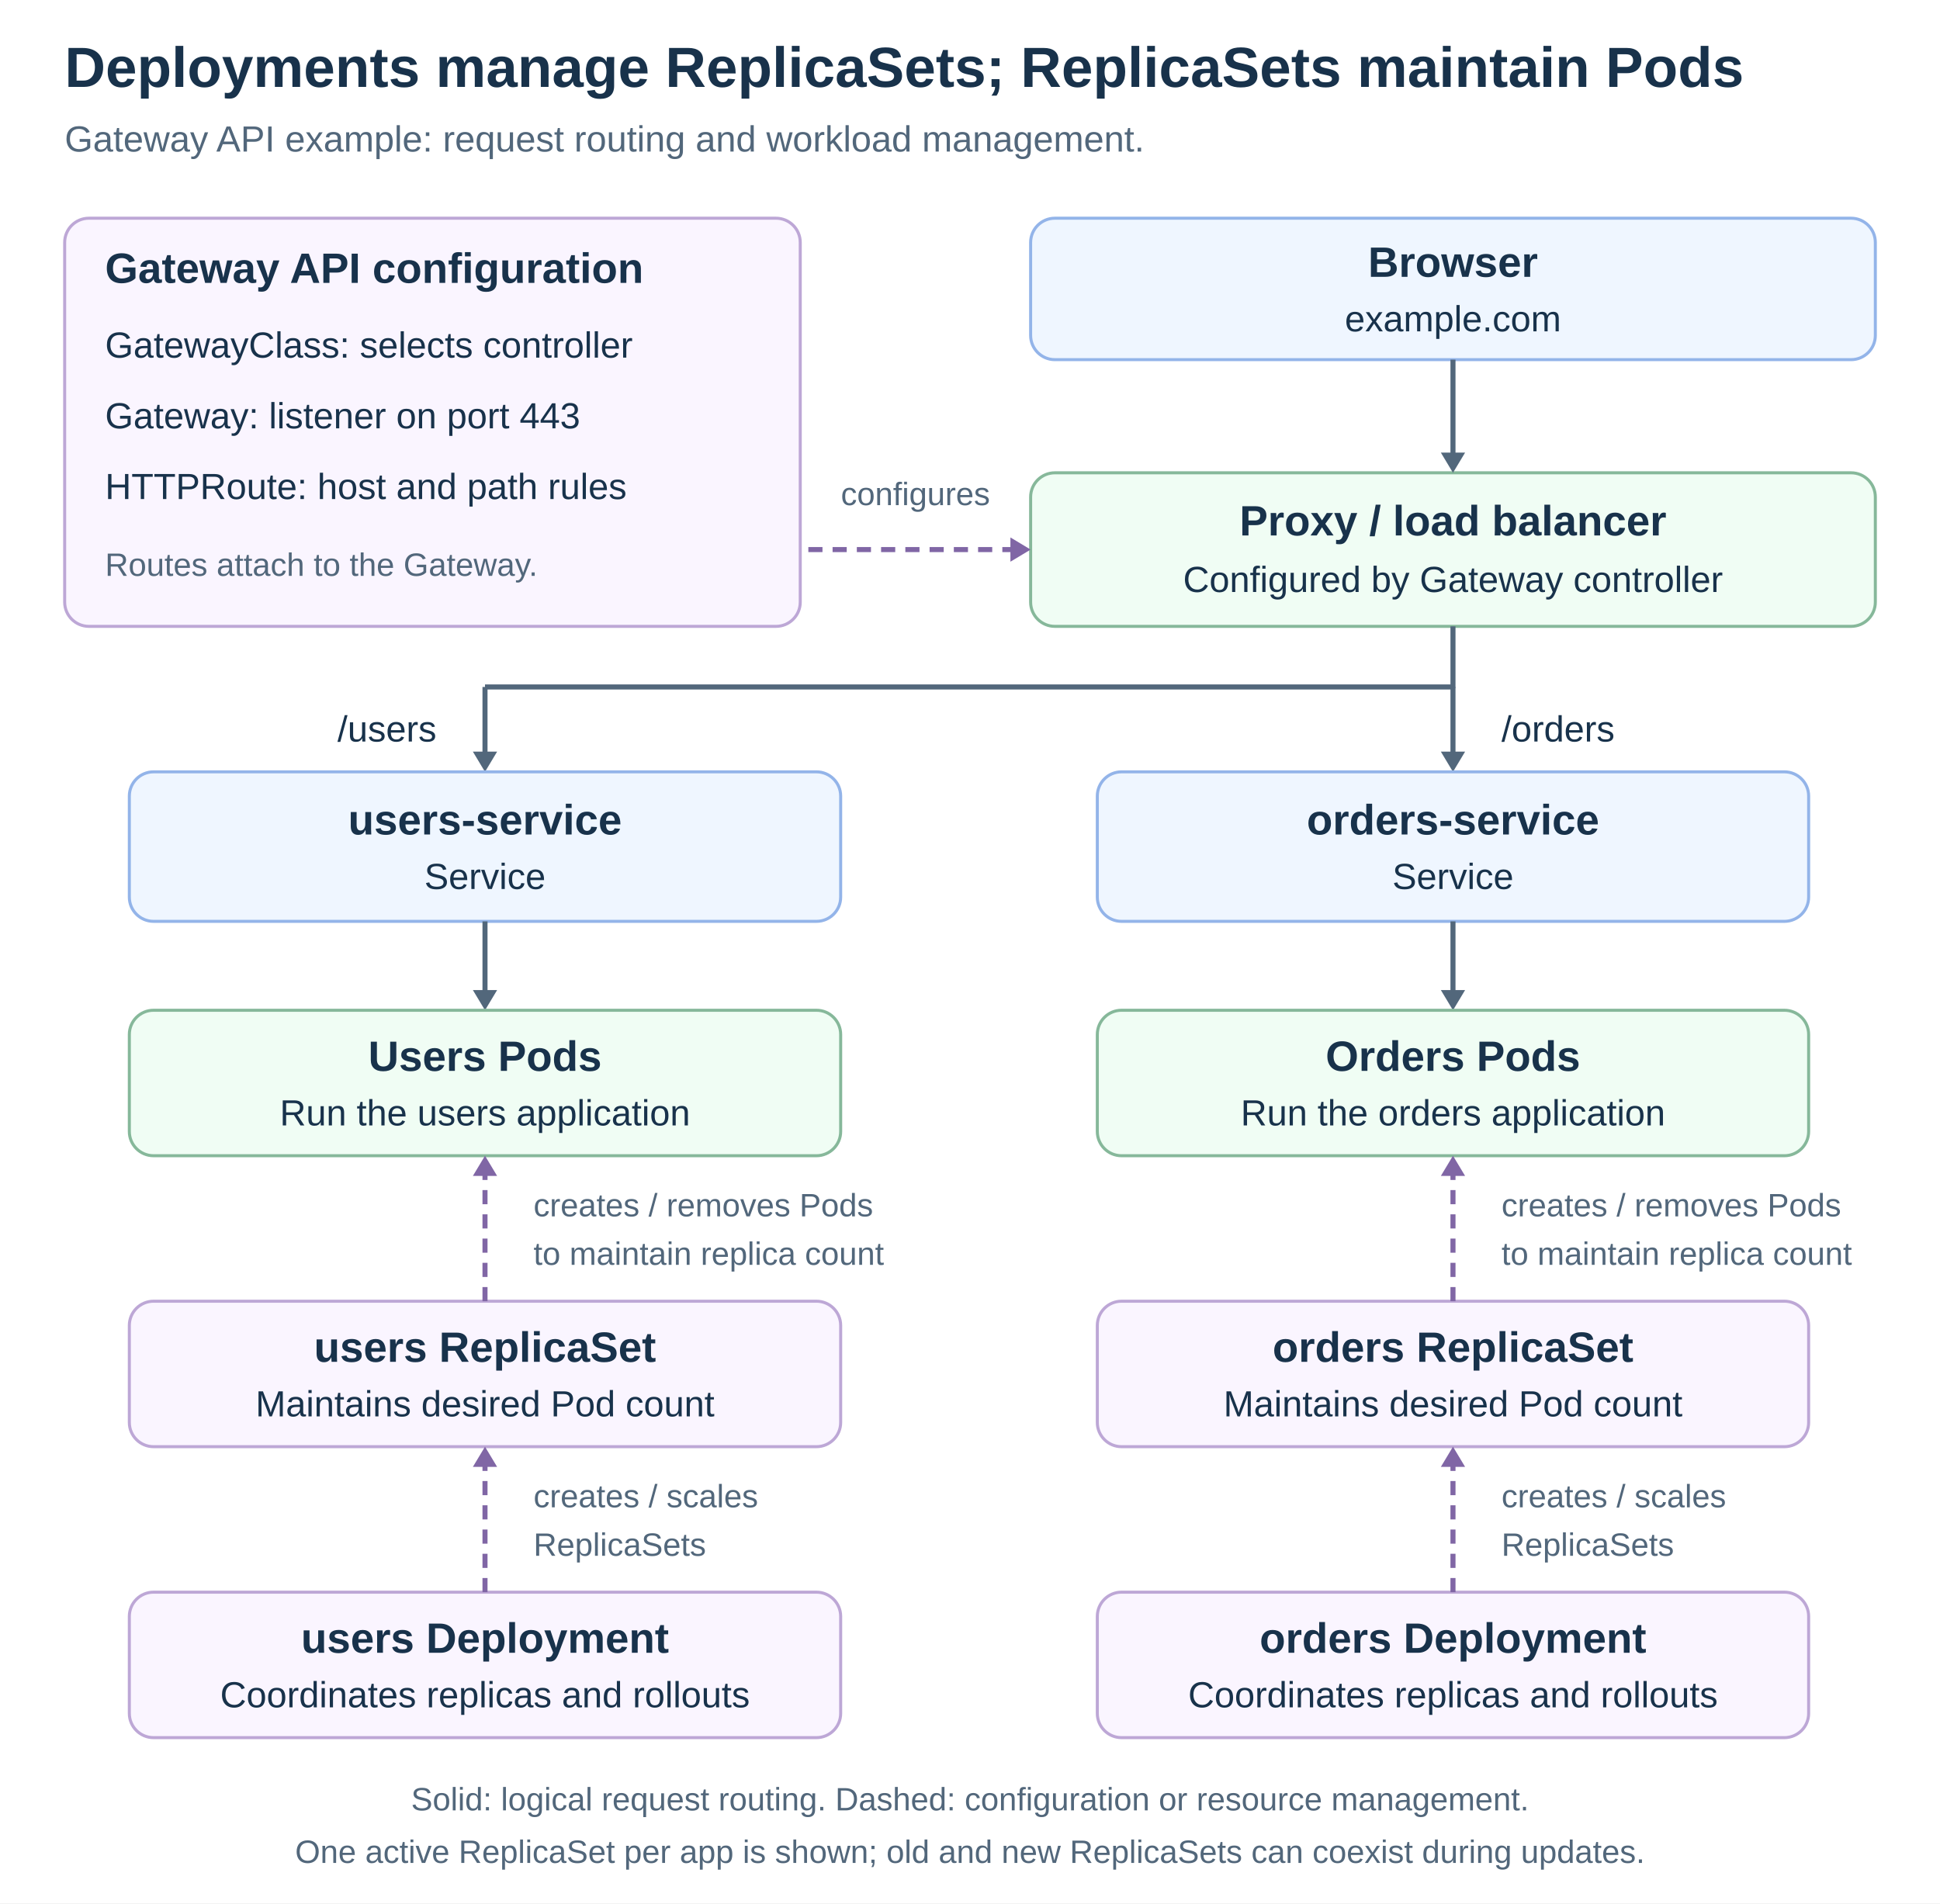
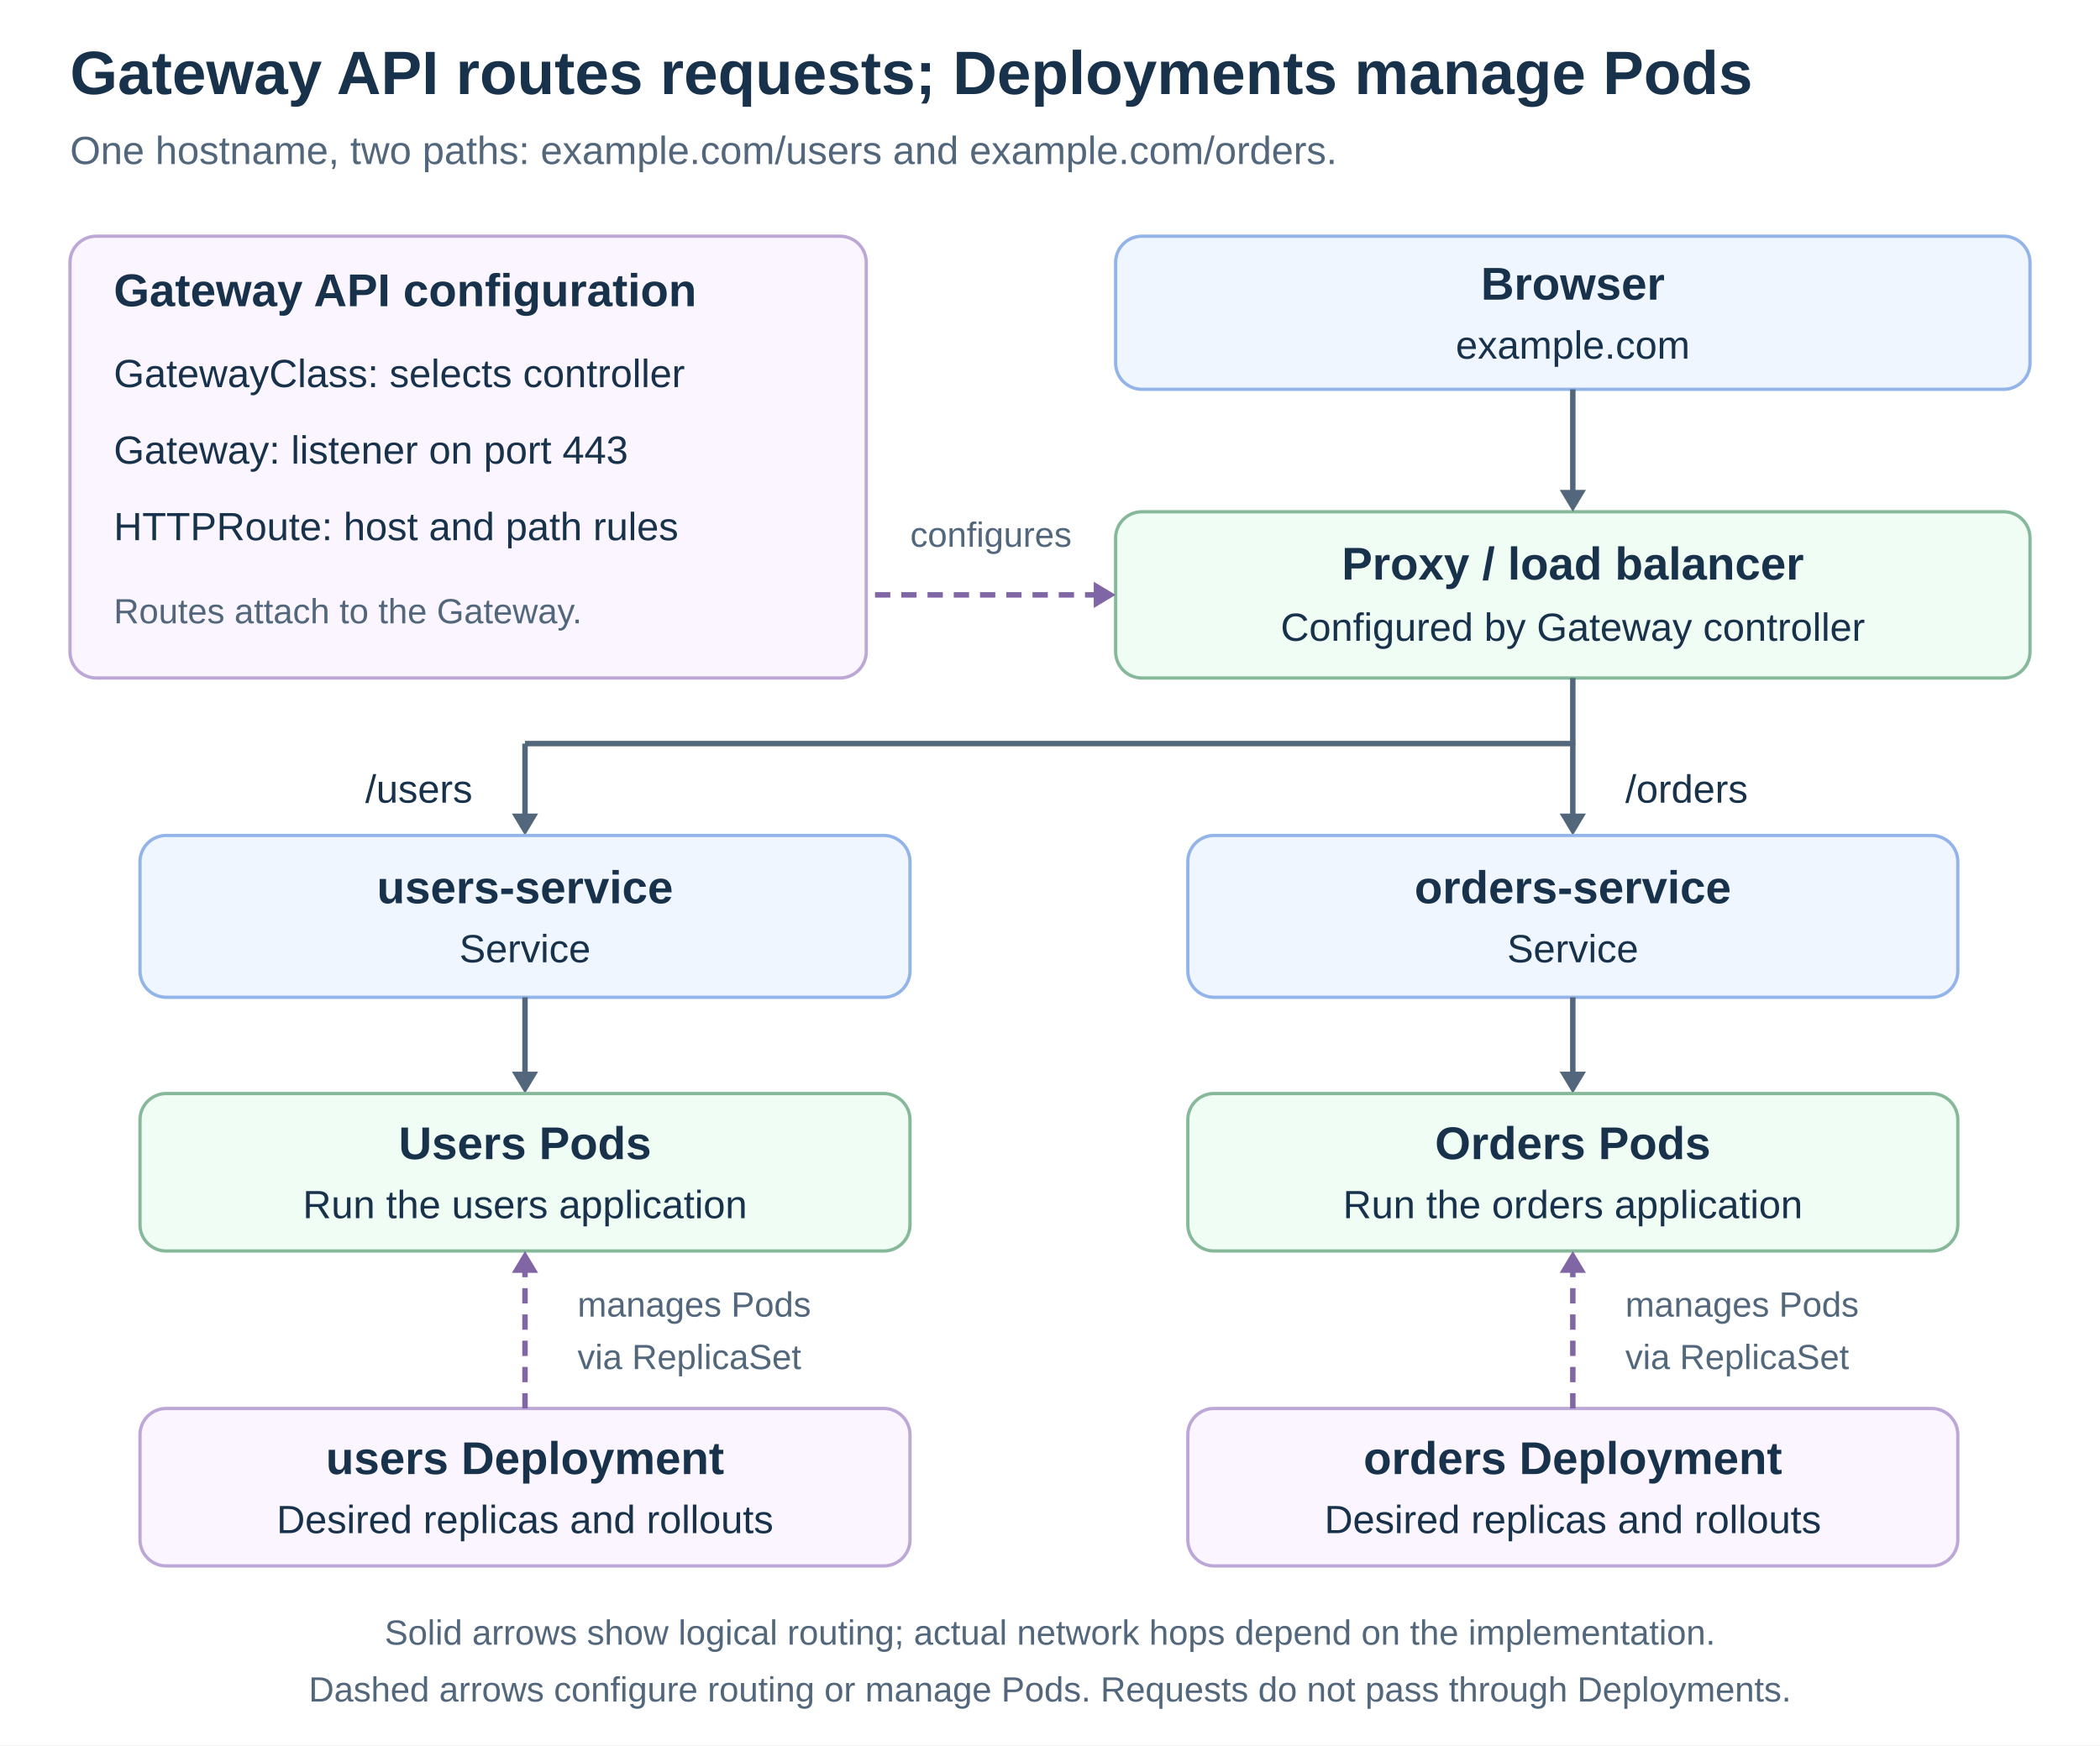
- <svg xmlns="http://www.w3.org/2000/svg" width="960" height="942" viewBox="0 0 960 942" role="img" aria-labelledby="title desc">
+ <svg xmlns="http://www.w3.org/2000/svg" width="960" height="798" viewBox="0 0 960 798" role="img" aria-labelledby="title desc">
  <defs>
    <style>
      text { font-family: Arial, Helvetica, sans-serif; fill: #18324b; }
      .title { font-size: 28px; font-weight: 700; }
      .subtitle { font-size: 18px; fill: #52677b; }
      .heading { font-size: 21px; font-weight: 700; }
      .body { font-size: 18px; }
      .small { font-size: 16px; fill: #52677b; }
      .connector { fill: none; stroke: #52677b; stroke-width: 2.5; stroke-linejoin: round; }
      .management { fill: none; stroke: #8066a5; stroke-width: 2.5; stroke-dasharray: 7 5; }
    </style>
  </defs>
-   <rect width="960" height="942" fill="#ffffff" />
-   <text x="32" y="43" class="title" text-anchor="start">Deployments manage ReplicaSets; ReplicaSets maintain Pods</text>
-   <text x="32" y="75" class="subtitle" text-anchor="start">Gateway API example: request routing and workload management.</text>
+   <rect width="960" height="798" fill="#ffffff" />
+   <text x="32" y="43" class="title" text-anchor="start">Gateway API routes requests; Deployments manage Pods</text>
+   <text x="32" y="75" class="subtitle" text-anchor="start">One hostname, two paths: example.com/users and example.com/orders.</text>
  <rect id="routing-configuration" x="32" y="108" width="364" height="202" rx="12" fill="#faf5ff" stroke="#bda7d6" stroke-width="1.5" />
  <text x="52" y="140" class="heading" text-anchor="start">Gateway API configuration</text>
  <text x="52" y="177" class="body" text-anchor="start">GatewayClass: selects controller</text>
  <text x="52" y="212" class="body" text-anchor="start">Gateway: listener on port 443</text>
  <text x="52" y="247" class="body" text-anchor="start">HTTPRoute: host and path rules</text>
  <text x="52" y="285" class="small" text-anchor="start">Routes attach to the Gateway.</text>
  <rect id="browser" x="510" y="108" width="418" height="70" rx="12" fill="#eff6ff" stroke="#93b4e9" stroke-width="1.5" />
  <text x="719" y="137" class="heading" text-anchor="middle">Browser</text>
  <text x="719" y="164" class="body" text-anchor="middle">example.com</text>
  <rect id="routing-proxy" x="510" y="234" width="418" height="76" rx="12" fill="#f0fdf4" stroke="#86b89a" stroke-width="1.5" />
  <text x="719" y="265" class="heading" text-anchor="middle">Proxy / load balancer</text>
  <text x="719" y="293" class="body" text-anchor="middle">Configured by Gateway controller</text>
  <path id="incoming-request-shaft" class="connector" data-connector="true" d="M719 178 L719 226" />
  <polygon id="incoming-request-head" points="719,234 713,224 725,224" fill="#52677b" />
  <path id="apply-configuration-shaft" class="management" stroke-dashoffset="8" data-connector="true" d="M396 272 L502 272" />
  <polygon id="apply-configuration-head" points="510,272 500,266 500,278" fill="#8066a5" />
  <text x="453" y="250" class="small" text-anchor="middle">configures</text>
  <path id="route-fork-shaft" class="connector" data-connector="true" d="M719 310 L719 340 L240 340" />
  <path id="users-route-shaft" class="connector" data-connector="true" d="M240 340 L240 374" />
  <polygon id="users-route-head" points="240,382 234,372 246,372" fill="#52677b" />
  <path id="orders-route-shaft" class="connector" data-connector="true" d="M719 340 L719 374" />
  <polygon id="orders-route-head" points="719,382 713,372 725,372" fill="#52677b" />
  <text x="216" y="367" class="body" text-anchor="end">/users</text>
  <text x="743" y="367" class="body" text-anchor="start">/orders</text>
  <rect id="users-service" x="64" y="382" width="352" height="74" rx="12" fill="#eff6ff" stroke="#93b4e9" stroke-width="1.5" />
  <text x="240" y="413" class="heading" text-anchor="middle">users-service</text>
  <text x="240" y="440" class="body" text-anchor="middle">Service</text>
  <path id="users-backend-shaft" class="connector" data-connector="true" d="M240 456 L240 492" />
  <polygon id="users-backend-head" points="240,500 234,490 246,490" fill="#52677b" />
  <rect id="users-pods" x="64" y="500" width="352" height="72" rx="12" fill="#f0fdf4" stroke="#86b89a" stroke-width="1.5" />
  <text x="240" y="530" class="heading" text-anchor="middle">Users Pods</text>
  <text x="240" y="557" class="body" text-anchor="middle">Run the users application</text>
-   <rect id="users-replicaset" x="64" y="644" width="352" height="72" rx="12" fill="#faf5ff" stroke="#bda7d6" stroke-width="1.5" />
-   <text x="240" y="674" class="heading" text-anchor="middle">users ReplicaSet</text>
-   <text x="240" y="701" class="body" text-anchor="middle">Maintains desired Pod count</text>
-   <path id="users-replicaset-pods-shaft" class="management" data-connector="true" d="M240 644 L240 580" />
-   <polygon id="users-replicaset-pods-head" points="240,572 234,582 246,582" fill="#8066a5" />
-   <text x="264" y="602" class="small" text-anchor="start">creates / removes Pods</text>
-   <text x="264" y="626" class="small" text-anchor="start">to maintain replica count</text>
-   <rect id="users-deployment" x="64" y="788" width="352" height="72" rx="12" fill="#faf5ff" stroke="#bda7d6" stroke-width="1.5" />
-   <text x="240" y="818" class="heading" text-anchor="middle">users Deployment</text>
-   <text x="240" y="845" class="body" text-anchor="middle">Coordinates replicas and rollouts</text>
-   <path id="users-deployment-replicaset-shaft" class="management" data-connector="true" d="M240 788 L240 724" />
-   <polygon id="users-deployment-replicaset-head" points="240,716 234,726 246,726" fill="#8066a5" />
-   <text x="264" y="746" class="small" text-anchor="start">creates / scales</text>
-   <text x="264" y="770" class="small" text-anchor="start">ReplicaSets</text>
+   <rect id="users-deployment" x="64" y="644" width="352" height="72" rx="12" fill="#faf5ff" stroke="#bda7d6" stroke-width="1.5" />
+   <text x="240" y="674" class="heading" text-anchor="middle">users Deployment</text>
+   <text x="240" y="701" class="body" text-anchor="middle">Desired replicas and rollouts</text>
+   <path id="users-management-shaft" class="management" data-connector="true" d="M240 644 L240 580" />
+   <polygon id="users-management-head" points="240,572 234,582 246,582" fill="#8066a5" />
+   <text x="264" y="602" class="small" text-anchor="start">manages Pods</text>
+   <text x="264" y="626" class="small" text-anchor="start">via ReplicaSet</text>
  <rect id="orders-service" x="543" y="382" width="352" height="74" rx="12" fill="#eff6ff" stroke="#93b4e9" stroke-width="1.5" />
  <text x="719" y="413" class="heading" text-anchor="middle">orders-service</text>
  <text x="719" y="440" class="body" text-anchor="middle">Service</text>
  <path id="orders-backend-shaft" class="connector" data-connector="true" d="M719 456 L719 492" />
  <polygon id="orders-backend-head" points="719,500 713,490 725,490" fill="#52677b" />
  <rect id="orders-pods" x="543" y="500" width="352" height="72" rx="12" fill="#f0fdf4" stroke="#86b89a" stroke-width="1.5" />
  <text x="719" y="530" class="heading" text-anchor="middle">Orders Pods</text>
  <text x="719" y="557" class="body" text-anchor="middle">Run the orders application</text>
-   <rect id="orders-replicaset" x="543" y="644" width="352" height="72" rx="12" fill="#faf5ff" stroke="#bda7d6" stroke-width="1.5" />
-   <text x="719" y="674" class="heading" text-anchor="middle">orders ReplicaSet</text>
-   <text x="719" y="701" class="body" text-anchor="middle">Maintains desired Pod count</text>
-   <path id="orders-replicaset-pods-shaft" class="management" data-connector="true" d="M719 644 L719 580" />
-   <polygon id="orders-replicaset-pods-head" points="719,572 713,582 725,582" fill="#8066a5" />
-   <text x="743" y="602" class="small" text-anchor="start">creates / removes Pods</text>
-   <text x="743" y="626" class="small" text-anchor="start">to maintain replica count</text>
-   <rect id="orders-deployment" x="543" y="788" width="352" height="72" rx="12" fill="#faf5ff" stroke="#bda7d6" stroke-width="1.5" />
-   <text x="719" y="818" class="heading" text-anchor="middle">orders Deployment</text>
-   <text x="719" y="845" class="body" text-anchor="middle">Coordinates replicas and rollouts</text>
-   <path id="orders-deployment-replicaset-shaft" class="management" data-connector="true" d="M719 788 L719 724" />
-   <polygon id="orders-deployment-replicaset-head" points="719,716 713,726 725,726" fill="#8066a5" />
-   <text x="743" y="746" class="small" text-anchor="start">creates / scales</text>
-   <text x="743" y="770" class="small" text-anchor="start">ReplicaSets</text>
-   <text x="480" y="896" class="small" text-anchor="middle">Solid: logical request routing. Dashed: configuration or resource management.</text>
-   <text x="480" y="922" class="small" text-anchor="middle">One active ReplicaSet per app is shown; old and new ReplicaSets can coexist during updates.</text>
+   <rect id="orders-deployment" x="543" y="644" width="352" height="72" rx="12" fill="#faf5ff" stroke="#bda7d6" stroke-width="1.5" />
+   <text x="719" y="674" class="heading" text-anchor="middle">orders Deployment</text>
+   <text x="719" y="701" class="body" text-anchor="middle">Desired replicas and rollouts</text>
+   <path id="orders-management-shaft" class="management" data-connector="true" d="M719 644 L719 580" />
+   <polygon id="orders-management-head" points="719,572 713,582 725,582" fill="#8066a5" />
+   <text x="743" y="602" class="small" text-anchor="start">manages Pods</text>
+   <text x="743" y="626" class="small" text-anchor="start">via ReplicaSet</text>
+   <text x="480" y="752" class="small" text-anchor="middle">Solid arrows show logical routing; actual network hops depend on the implementation.</text>
+   <text x="480" y="778" class="small" text-anchor="middle">Dashed arrows configure routing or manage Pods. Requests do not pass through Deployments.</text>
</svg>
